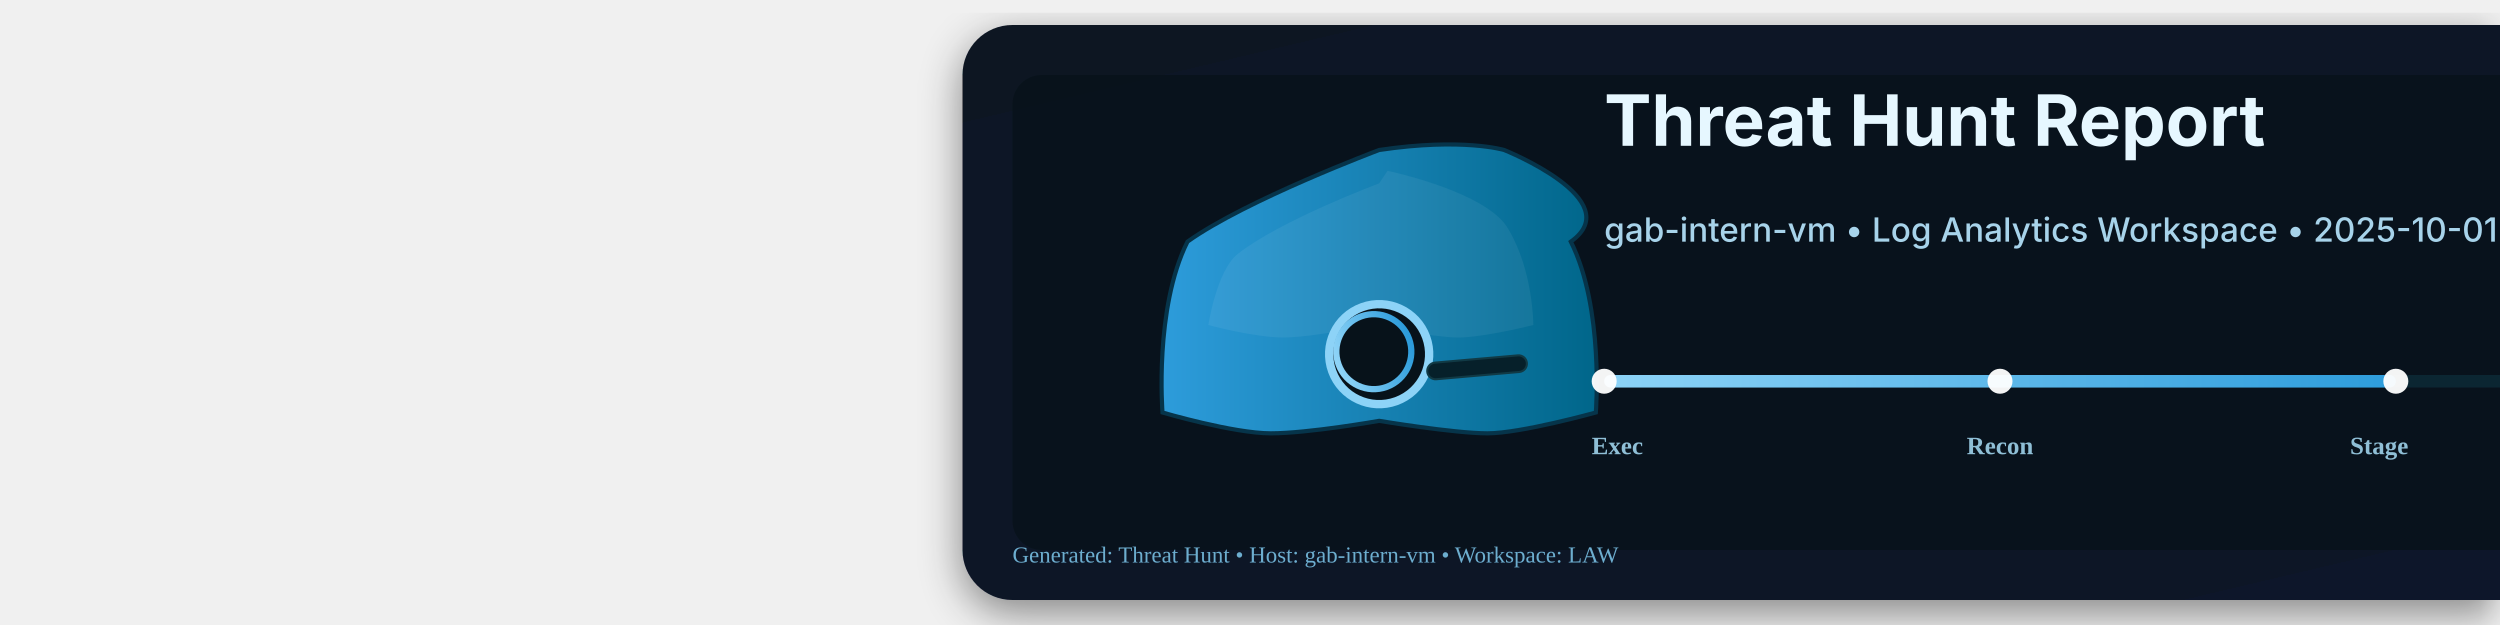
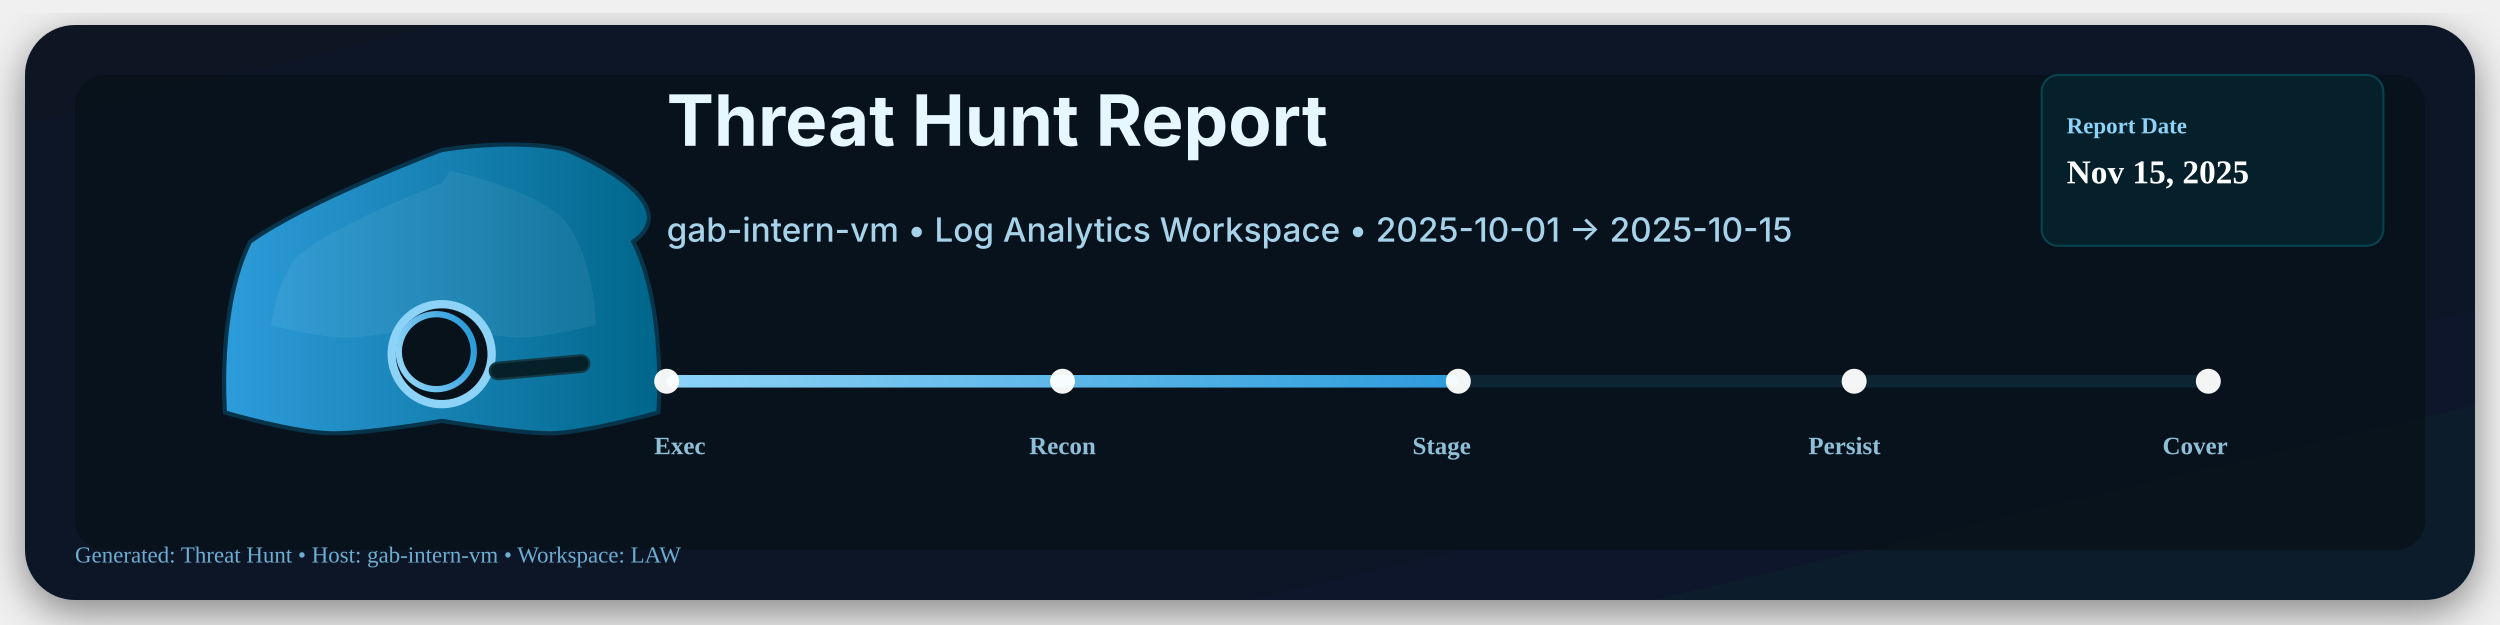
- <svg xmlns="http://www.w3.org/2000/svg" viewBox="0 0 300 300" width="1200" height="300" role="img" aria-labelledby="title-desc">
+ <svg xmlns="http://www.w3.org/2000/svg" viewBox="0 0 1200 300" width="1200" height="300" role="img" aria-labelledby="title-desc">
  <defs>
    <linearGradient id="bgGrad" x1="0" x2="1" y1="0" y2="1">
      <stop offset="0" stop-color="#0f1724" />
      <stop offset="1" stop-color="#0b1a2a" />
    </linearGradient>
    <linearGradient id="shieldGrad" x1="0" x2="1">
      <stop offset="0" stop-color="#2d9cdb" />
      <stop offset="1" stop-color="#00668a" />
    </linearGradient>
    <linearGradient id="accent" x1="0" x2="1">
      <stop offset="0" stop-color="#8dd3f7" />
      <stop offset="1" stop-color="#2d9cdb" />
    </linearGradient>
    <filter id="softShadow" x="-50%" y="-50%" width="200%" height="200%">
      <feDropShadow dx="0" dy="6" stdDeviation="10" flood-color="#000" flood-opacity="0.45" />
    </filter>
    <clipPath id="roundClip">
      <rect x="24" y="24" width="1152" height="252" rx="18" ry="18" />
    </clipPath>
  </defs>
  <rect x="12" y="12" width="1176" height="276" rx="24" fill="url(#bgGrad)" filter="url(#softShadow)" />
  <g clip-path="url(#roundClip)">
    <rect x="36" y="36" width="1128" height="228" rx="14" fill="#07121a" opacity="0.85" />
  </g>
  <g transform="translate(72,60)">
    <path d="M140 12c0 0-64 24-92 44C32 88 36 138 36 138s34 10 52 10 52-6 52-6 36 6 52 6 52-10 52-10 4-50-12-82C260 36 200 12 200 12s-20-6-60 0z" fill="url(#shieldGrad)" stroke="#06344a" stroke-width="2" />
    <path d="M140 28c0 0-48 18-68 34-10 8-14 34-14 34s22 6 36 6 42-6 42-6 30 6 42 6 36-6 36-6 0-26-12-46c-10-18-58-28-58-28z" fill="rgba(255,255,255,0.06)" />
    <g transform="translate(140,110) rotate(-20)">
      <circle cx="0" cy="0" r="24" fill="#07121a" stroke="#8dd3f7" stroke-width="4" />
      <circle cx="-2" cy="-2" r="18" fill="none" stroke="url(#accent)" stroke-width="3" />
      <rect x="18" y="18" width="48" height="8" rx="4" ry="4" transform="rotate(15 42 22)" fill="#06202a" stroke="#113a45" stroke-width="1" />
    </g>
  </g>
  <g transform="translate(320,70)" fill="#e6f7ff" font-family="Inter, Roboto, Arial, sans-serif">
    <text x="0" y="0" font-size="34" font-weight="700">Threat Hunt Report</text>
    <text x="0" y="46" font-size="16" font-weight="500" fill="#a7d3ea">gab-intern-vm • Log Analytics Workspace • 2025-10-01 → 2025-10-15</text>
  </g>
  <g transform="translate(320,140)">
    <rect x="0" y="40" width="740" height="6" rx="3" fill="#0b2632" />
    <rect x="0" y="40" width="380" height="6" rx="3" fill="url(#accent)" />
    <g fill="#ffffff" opacity="0.95">
      <circle cx="0" cy="43" r="6" />
      <circle cx="190" cy="43" r="6" />
      <circle cx="380" cy="43" r="6" />
      <circle cx="570" cy="43" r="6" />
      <circle cx="740" cy="43" r="6" />
    </g>
    <g fill="#8fbfd6" font-size="12" font-weight="600">
      <text x="-6" y="78">Exec</text>
      <text x="174" y="78">Recon</text>
      <text x="358" y="78">Stage</text>
      <text x="548" y="78">Persist</text>
      <text x="718" y="78">Cover</text>
    </g>
  </g>
  <g transform="translate(980,36)">
    <rect x="0" y="0" width="164" height="82" rx="8" fill="#05202a" stroke="#07424f" stroke-width="1" />
    <text x="12" y="28" fill="#8dd3f7" font-size="11" font-weight="700">Report Date</text>
    <text x="12" y="52" fill="#ffffff" font-size="16" font-weight="700">Nov 15, 2025</text>
  </g>
  <g transform="translate(36,270)" fill="#6daed0" font-size="11">
    <text>Generated: Threat Hunt • Host: gab-intern-vm • Workspace: LAW </text>
  </g>
</svg>
